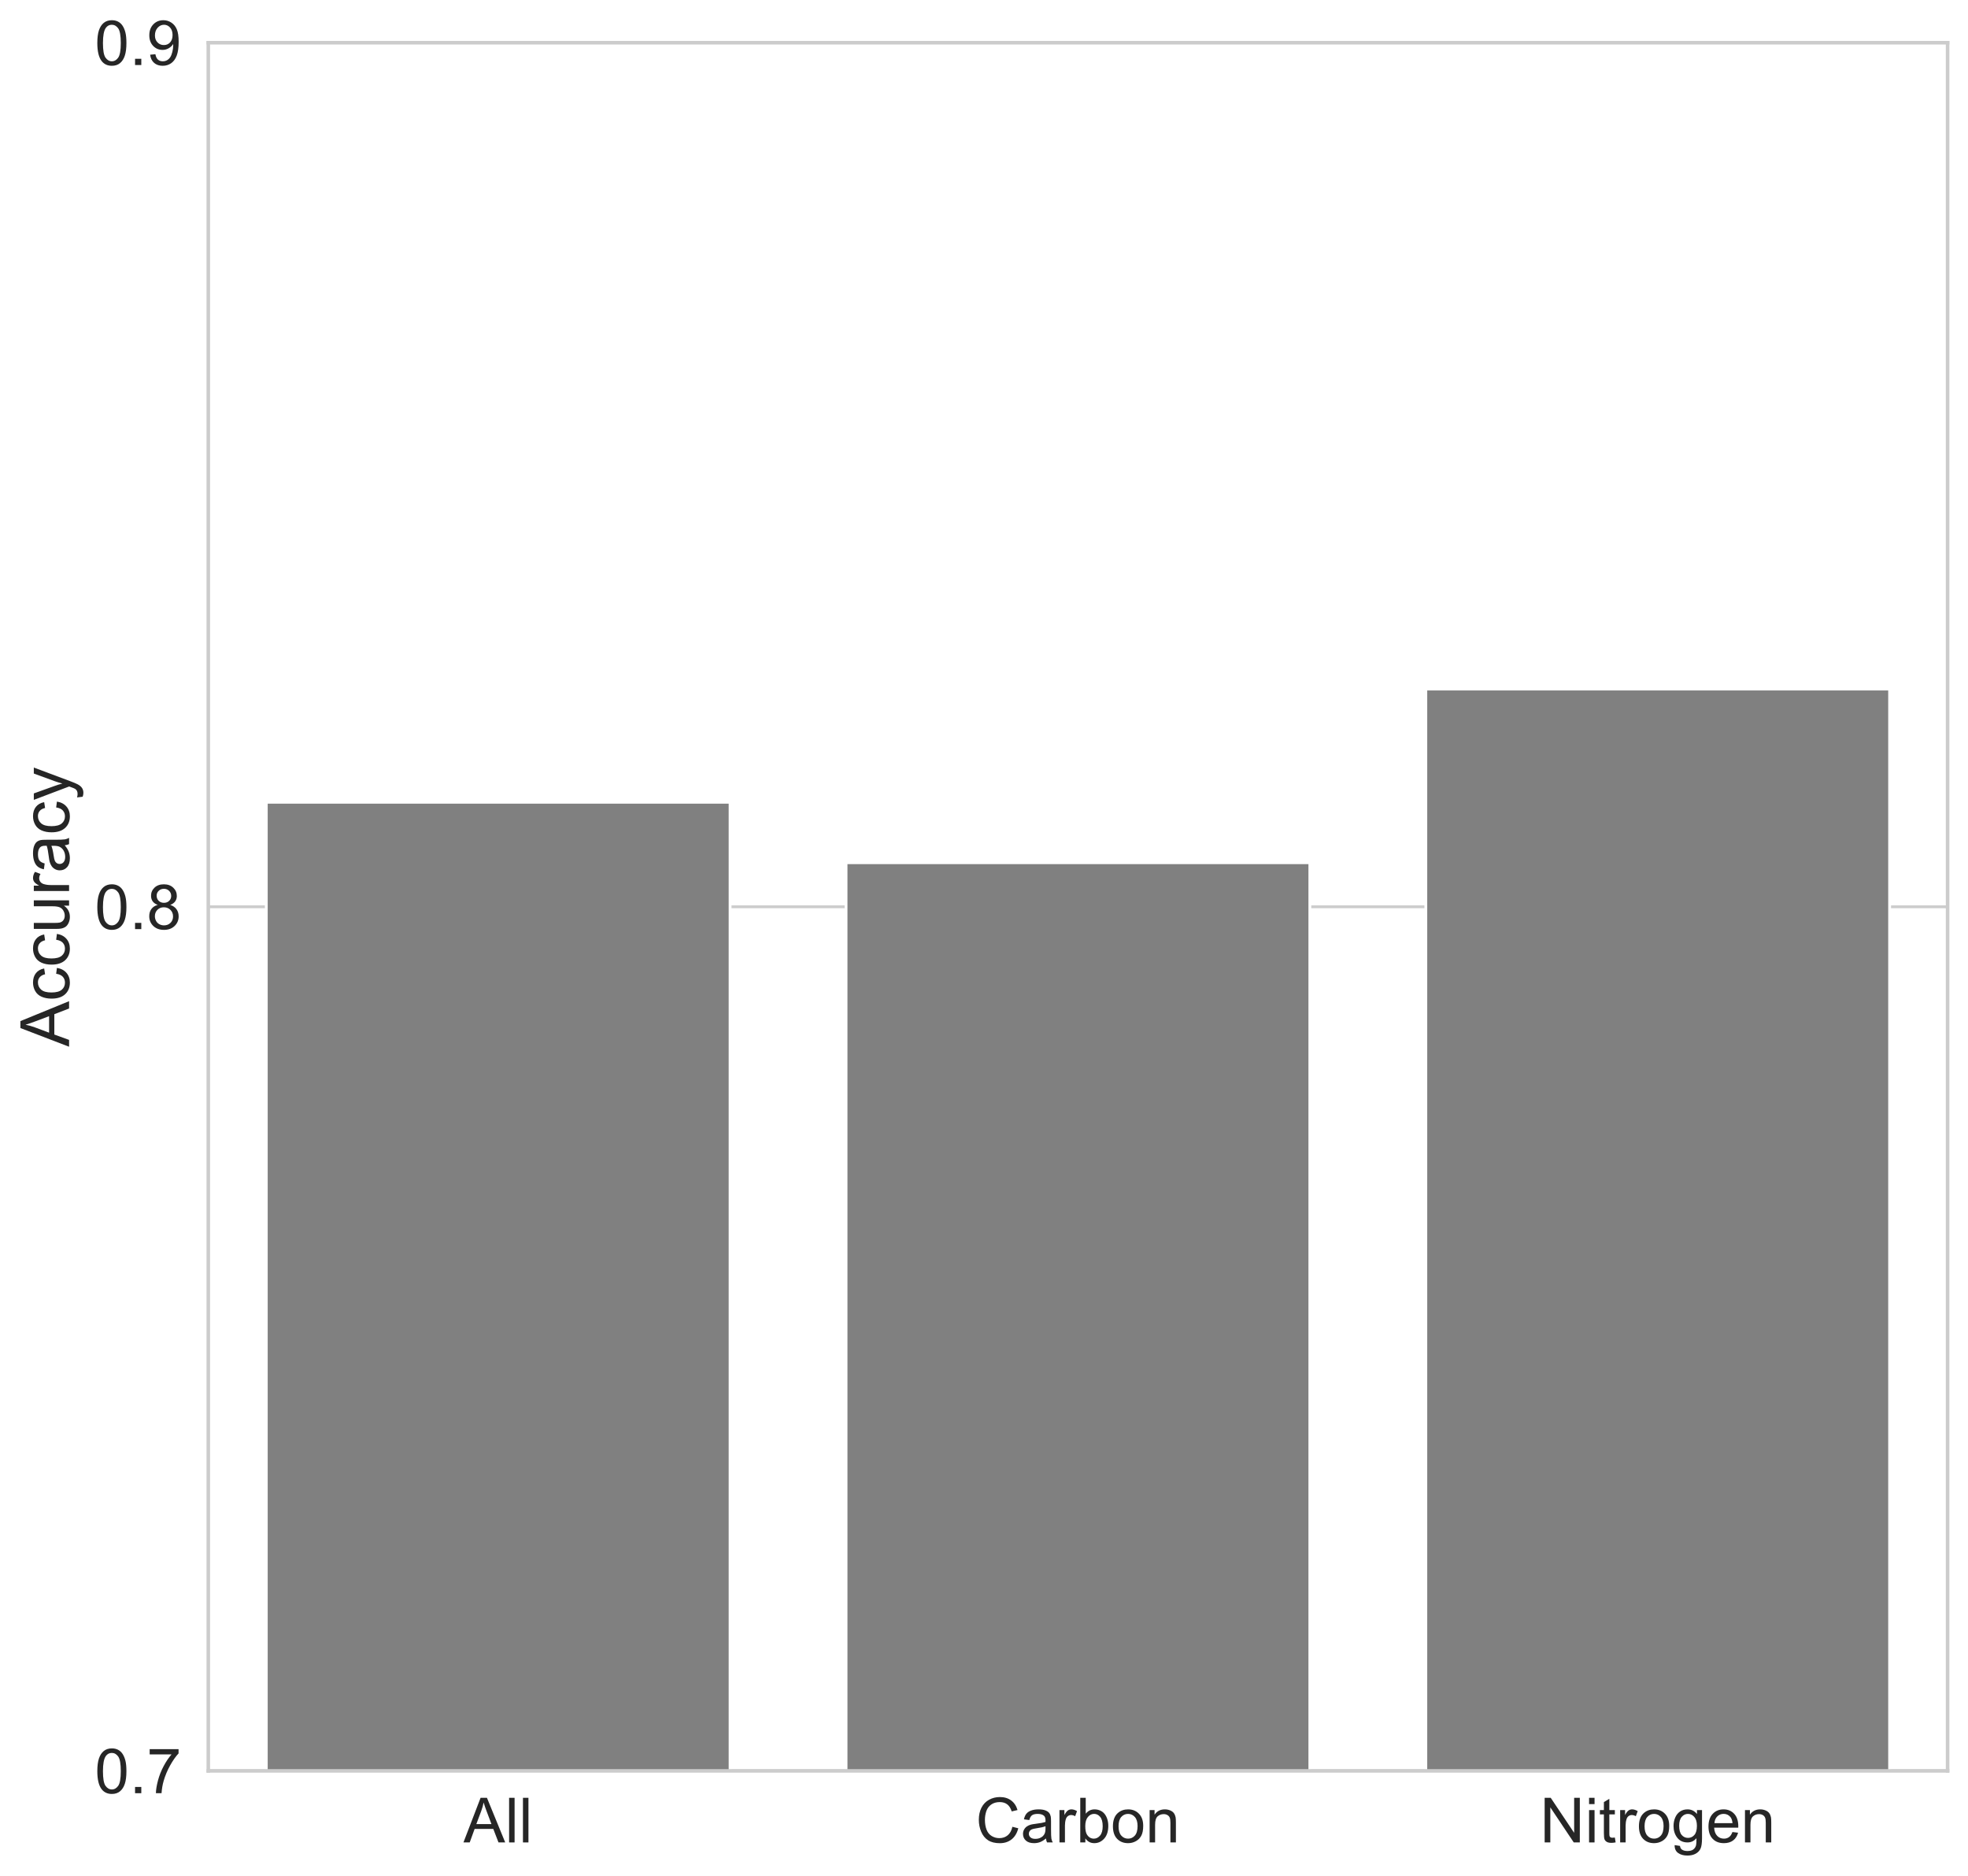
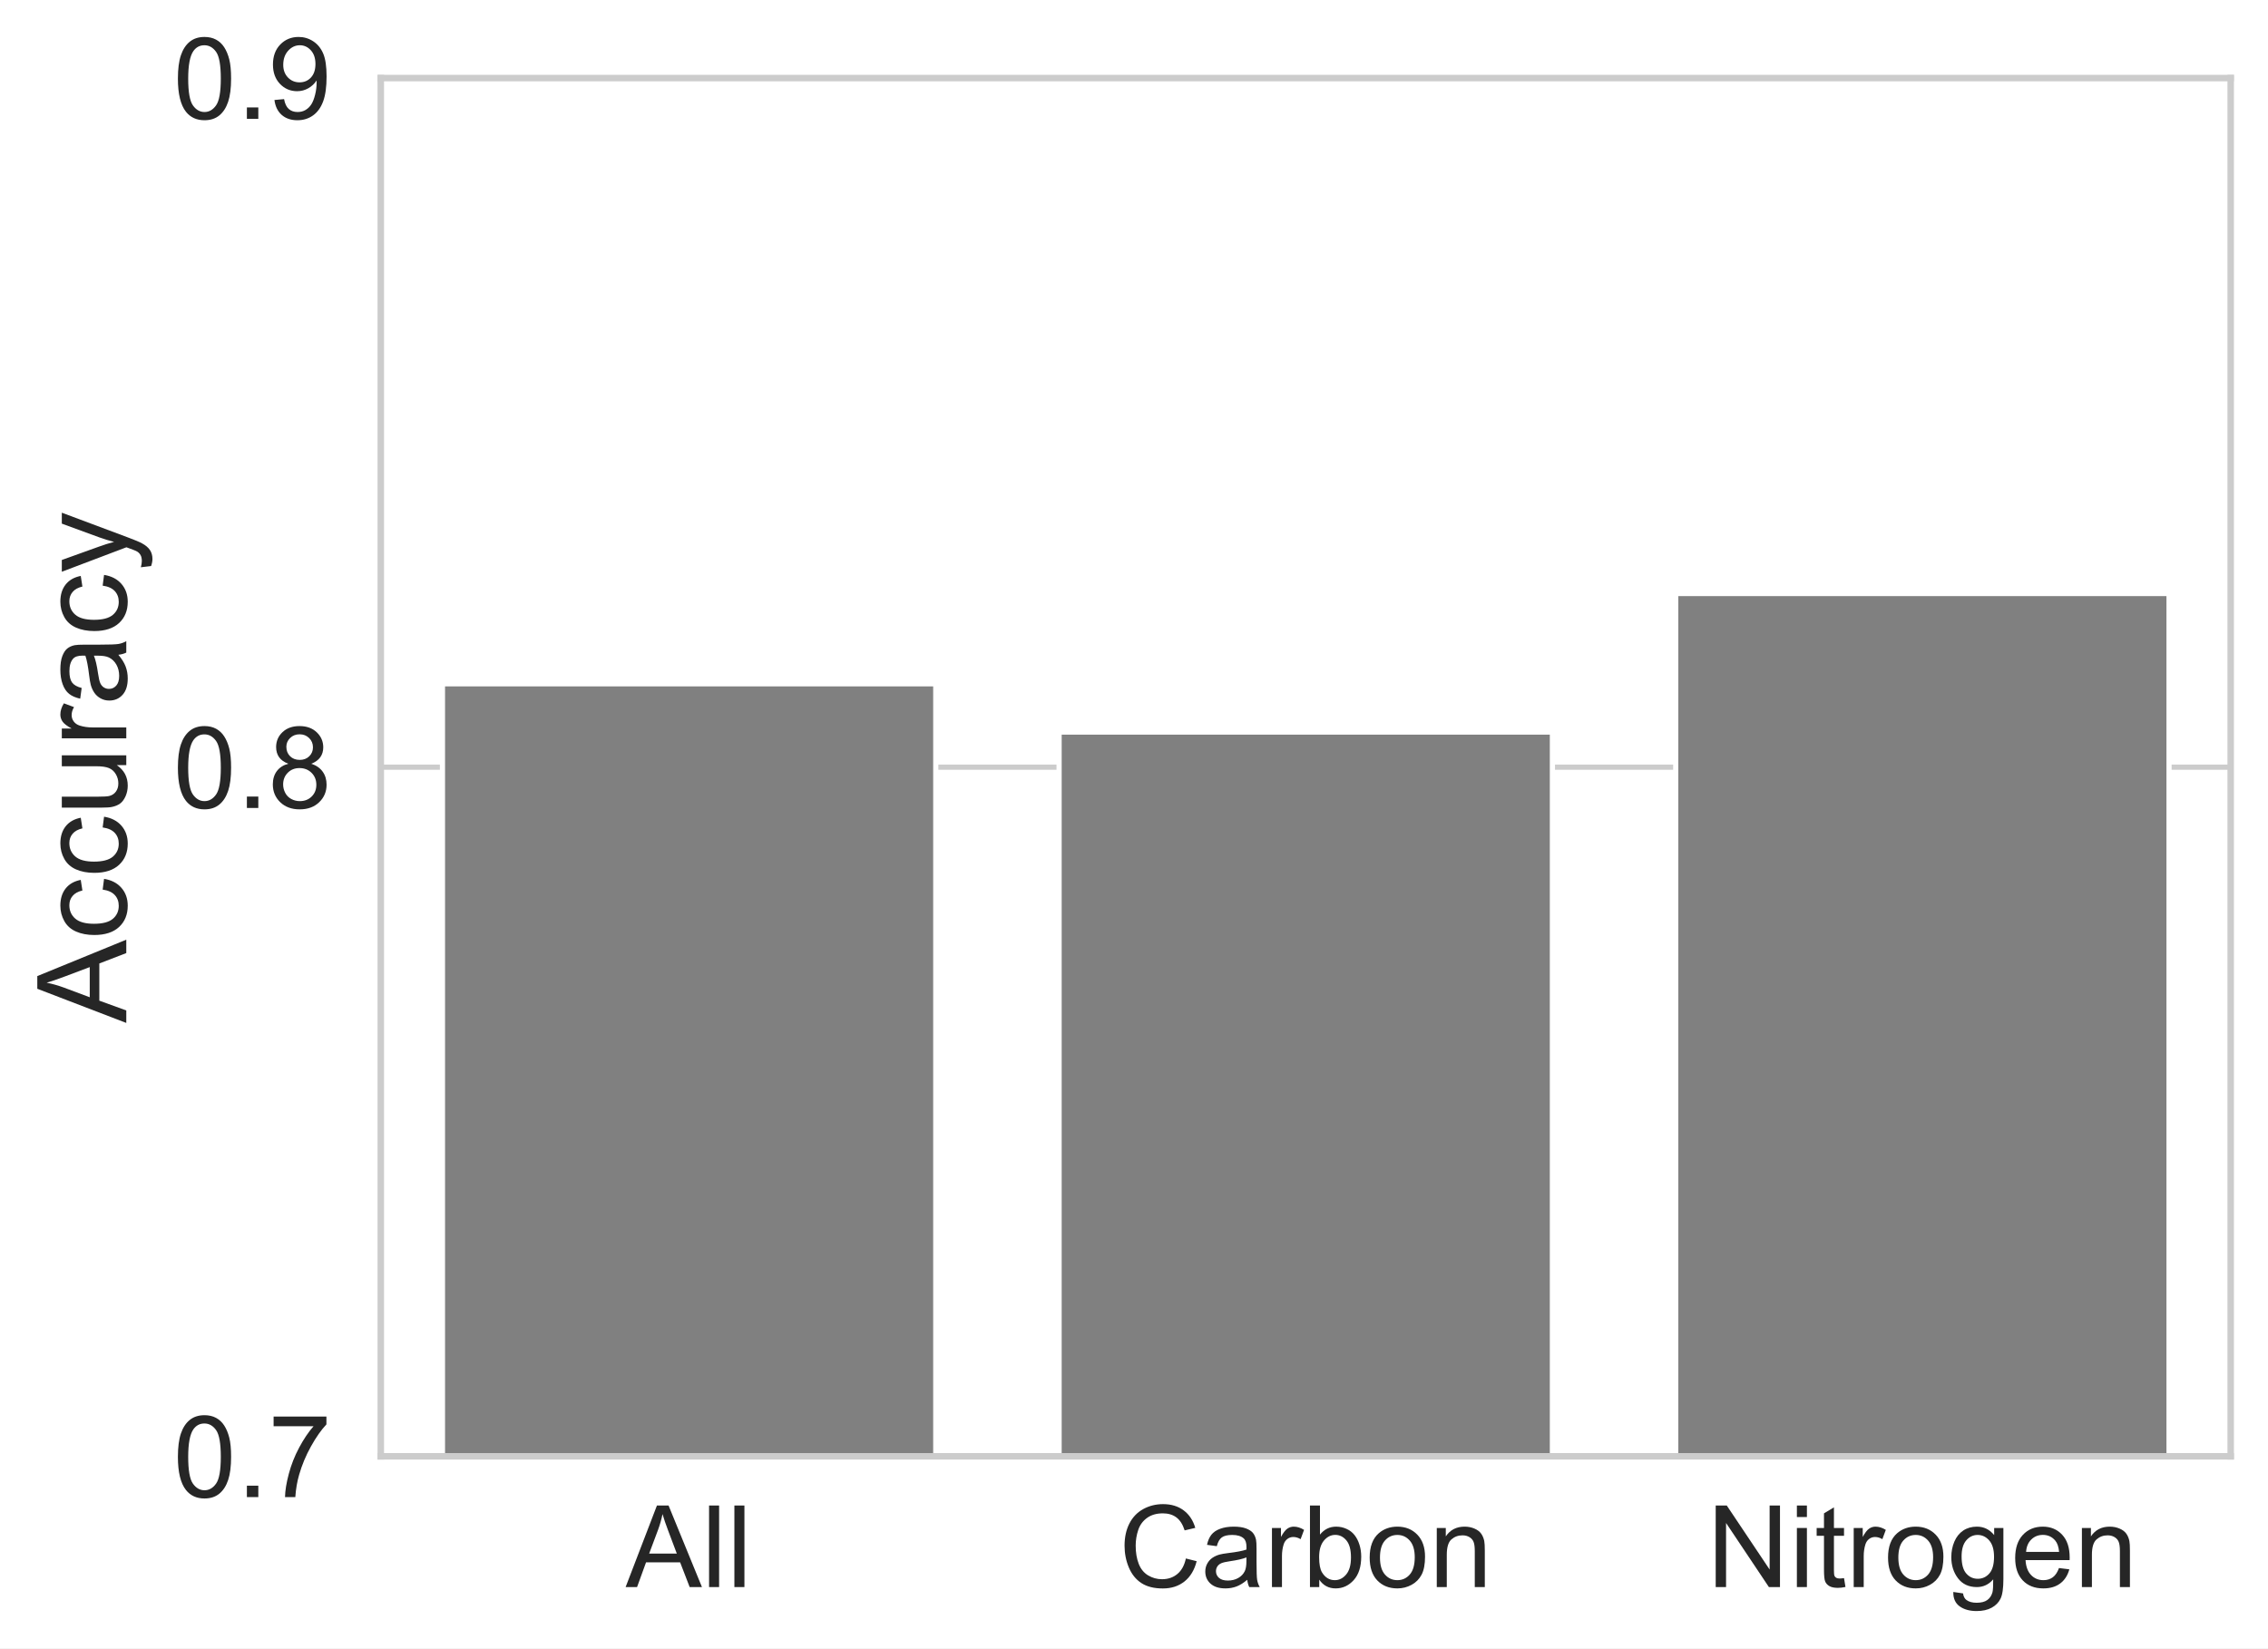
- <svg xmlns="http://www.w3.org/2000/svg" xmlns:xlink="http://www.w3.org/1999/xlink" height="661.991pt" version="1.1" viewBox="0 0 694.51 661.991" width="694.51pt">
+ <svg xmlns="http://www.w3.org/2000/svg" xmlns:xlink="http://www.w3.org/1999/xlink" width="437.83pt" height="318.263pt" viewBox="0 0 437.83 318.263" version="1.1">
  <defs>
-     <style type="text/css">*{stroke-linecap:butt;stroke-linejoin:round;}</style>
+     <style type="text/css">*{stroke-linejoin: round; stroke-linecap: butt}</style>
  </defs>
  <g id="figure_1">
    <g id="patch_1">
-       <path d="M 0 661.991  L 694.51 661.991  L 694.51 0  L 0 0  z " style="fill:#ffffff;" />
+       <path d="M 0 318.263  L 437.83 318.263  L 437.83 0  L 0 0  z " style="fill: #ffffff" />
    </g>
    <g id="axes_1">
      <g id="patch_2">
-         <path d="M 73.51 624.914  L 687.31 624.914  L 687.31 15.074  L 73.51 15.074  z " style="fill:#ffffff;" />
+         <path d="M 73.51 281.186  L 430.63 281.186  L 430.63 15.074  L 73.51 15.074  z " style="fill: #ffffff" />
      </g>
      <g id="matplotlib.axis_1">
        <g id="xtick_1">
          <g id="text_1">
-             <g style="fill:#262626;" transform="translate(163.5845 650.1608)scale(0.22 -0.22)">
+             <g style="fill: #262626" transform="translate(120.8045 306.4328)scale(0.22 -0.22)">
              <defs>
-                 <path d="M -9 0  L 1750 4581  L 2403 4581  L 4278 0  L 3588 0  L 3053 1388  L 1138 1388  L 634 0  L -9 0  z M 1313 1881  L 2866 1881  L 2388 3150  Q 2169 3728 2063 4100  Q 1975 3659 1816 3225  L 1313 1881  z " id="ArialMT-41" transform="scale(0.015625)" />
-                 <path d="M 409 0  L 409 4581  L 972 4581  L 972 0  L 409 0  z " id="ArialMT-6c" transform="scale(0.015625)" />
+                 <path id="ArialMT-41" d="M -9 0  L 1750 4581  L 2403 4581  L 4278 0  L 3588 0  L 3053 1388  L 1138 1388  L 634 0  L -9 0  z M 1313 1881  L 2866 1881  L 2388 3150  Q 2169 3728 2063 4100  Q 1975 3659 1816 3225  L 1313 1881  z " transform="scale(0.015625)" />
+                 <path id="ArialMT-6c" d="M 409 0  L 409 4581  L 972 4581  L 972 0  L 409 0  z " transform="scale(0.015625)" />
              </defs>
              <use xlink:href="#ArialMT-41" />
-               <use x="66.699" xlink:href="#ArialMT-6c" />
-               <use x="88.916" xlink:href="#ArialMT-6c" />
+               <use xlink:href="#ArialMT-6c" x="66.699" />
+               <use xlink:href="#ArialMT-6c" x="88.916" />
            </g>
          </g>
        </g>
        <g id="xtick_2">
          <g id="text_2">
-             <g style="fill:#262626;" transform="translate(344.3352 650.1608)scale(0.22 -0.22)">
+             <g style="fill: #262626" transform="translate(215.9952 306.4328)scale(0.22 -0.22)">
              <defs>
-                 <path d="M 3763 1606  L 4369 1453  Q 4178 706 3683 314  Q 3188 -78 2472 -78  Q 1731 -78 1267 223  Q 803 525 561 1097  Q 319 1669 319 2325  Q 319 3041 592 3573  Q 866 4106 1370 4382  Q 1875 4659 2481 4659  Q 3169 4659 3637 4309  Q 4106 3959 4291 3325  L 3694 3184  Q 3534 3684 3231 3912  Q 2928 4141 2469 4141  Q 1941 4141 1586 3887  Q 1231 3634 1087 3207  Q 944 2781 944 2328  Q 944 1744 1114 1308  Q 1284 872 1643 656  Q 2003 441 2422 441  Q 2931 441 3284 734  Q 3638 1028 3763 1606  z " id="ArialMT-43" transform="scale(0.015625)" />
-                 <path d="M 2588 409  Q 2275 144 1986 34  Q 1697 -75 1366 -75  Q 819 -75 525 192  Q 231 459 231 875  Q 231 1119 342 1320  Q 453 1522 633 1644  Q 813 1766 1038 1828  Q 1203 1872 1538 1913  Q 2219 1994 2541 2106  Q 2544 2222 2544 2253  Q 2544 2597 2384 2738  Q 2169 2928 1744 2928  Q 1347 2928 1158 2789  Q 969 2650 878 2297  L 328 2372  Q 403 2725 575 2942  Q 747 3159 1072 3276  Q 1397 3394 1825 3394  Q 2250 3394 2515 3294  Q 2781 3194 2906 3042  Q 3031 2891 3081 2659  Q 3109 2516 3109 2141  L 3109 1391  Q 3109 606 3145 398  Q 3181 191 3288 0  L 2700 0  Q 2613 175 2588 409  z M 2541 1666  Q 2234 1541 1622 1453  Q 1275 1403 1131 1340  Q 988 1278 909 1158  Q 831 1038 831 891  Q 831 666 1001 516  Q 1172 366 1500 366  Q 1825 366 2078 508  Q 2331 650 2450 897  Q 2541 1088 2541 1459  L 2541 1666  z " id="ArialMT-61" transform="scale(0.015625)" />
-                 <path d="M 416 0  L 416 3319  L 922 3319  L 922 2816  Q 1116 3169 1280 3281  Q 1444 3394 1641 3394  Q 1925 3394 2219 3213  L 2025 2691  Q 1819 2813 1613 2813  Q 1428 2813 1281 2702  Q 1134 2591 1072 2394  Q 978 2094 978 1738  L 978 0  L 416 0  z " id="ArialMT-72" transform="scale(0.015625)" />
-                 <path d="M 941 0  L 419 0  L 419 4581  L 981 4581  L 981 2947  Q 1338 3394 1891 3394  Q 2197 3394 2470 3270  Q 2744 3147 2920 2923  Q 3097 2700 3197 2384  Q 3297 2069 3297 1709  Q 3297 856 2875 390  Q 2453 -75 1863 -75  Q 1275 -75 941 416  L 941 0  z M 934 1684  Q 934 1088 1097 822  Q 1363 388 1816 388  Q 2184 388 2453 708  Q 2722 1028 2722 1663  Q 2722 2313 2464 2622  Q 2206 2931 1841 2931  Q 1472 2931 1203 2611  Q 934 2291 934 1684  z " id="ArialMT-62" transform="scale(0.015625)" />
-                 <path d="M 213 1659  Q 213 2581 725 3025  Q 1153 3394 1769 3394  Q 2453 3394 2887 2945  Q 3322 2497 3322 1706  Q 3322 1066 3130 698  Q 2938 331 2570 128  Q 2203 -75 1769 -75  Q 1072 -75 642 372  Q 213 819 213 1659  z M 791 1659  Q 791 1022 1069 705  Q 1347 388 1769 388  Q 2188 388 2466 706  Q 2744 1025 2744 1678  Q 2744 2294 2464 2611  Q 2184 2928 1769 2928  Q 1347 2928 1069 2612  Q 791 2297 791 1659  z " id="ArialMT-6f" transform="scale(0.015625)" />
-                 <path d="M 422 0  L 422 3319  L 928 3319  L 928 2847  Q 1294 3394 1984 3394  Q 2284 3394 2536 3286  Q 2788 3178 2913 3003  Q 3038 2828 3088 2588  Q 3119 2431 3119 2041  L 3119 0  L 2556 0  L 2556 2019  Q 2556 2363 2490 2533  Q 2425 2703 2258 2804  Q 2091 2906 1866 2906  Q 1506 2906 1245 2678  Q 984 2450 984 1813  L 984 0  L 422 0  z " id="ArialMT-6e" transform="scale(0.015625)" />
+                 <path id="ArialMT-43" d="M 3763 1606  L 4369 1453  Q 4178 706 3683 314  Q 3188 -78 2472 -78  Q 1731 -78 1267 223  Q 803 525 561 1097  Q 319 1669 319 2325  Q 319 3041 592 3573  Q 866 4106 1370 4382  Q 1875 4659 2481 4659  Q 3169 4659 3637 4309  Q 4106 3959 4291 3325  L 3694 3184  Q 3534 3684 3231 3912  Q 2928 4141 2469 4141  Q 1941 4141 1586 3887  Q 1231 3634 1087 3207  Q 944 2781 944 2328  Q 944 1744 1114 1308  Q 1284 872 1643 656  Q 2003 441 2422 441  Q 2931 441 3284 734  Q 3638 1028 3763 1606  z " transform="scale(0.015625)" />
+                 <path id="ArialMT-61" d="M 2588 409  Q 2275 144 1986 34  Q 1697 -75 1366 -75  Q 819 -75 525 192  Q 231 459 231 875  Q 231 1119 342 1320  Q 453 1522 633 1644  Q 813 1766 1038 1828  Q 1203 1872 1538 1913  Q 2219 1994 2541 2106  Q 2544 2222 2544 2253  Q 2544 2597 2384 2738  Q 2169 2928 1744 2928  Q 1347 2928 1158 2789  Q 969 2650 878 2297  L 328 2372  Q 403 2725 575 2942  Q 747 3159 1072 3276  Q 1397 3394 1825 3394  Q 2250 3394 2515 3294  Q 2781 3194 2906 3042  Q 3031 2891 3081 2659  Q 3109 2516 3109 2141  L 3109 1391  Q 3109 606 3145 398  Q 3181 191 3288 0  L 2700 0  Q 2613 175 2588 409  z M 2541 1666  Q 2234 1541 1622 1453  Q 1275 1403 1131 1340  Q 988 1278 909 1158  Q 831 1038 831 891  Q 831 666 1001 516  Q 1172 366 1500 366  Q 1825 366 2078 508  Q 2331 650 2450 897  Q 2541 1088 2541 1459  L 2541 1666  z " transform="scale(0.015625)" />
+                 <path id="ArialMT-72" d="M 416 0  L 416 3319  L 922 3319  L 922 2816  Q 1116 3169 1280 3281  Q 1444 3394 1641 3394  Q 1925 3394 2219 3213  L 2025 2691  Q 1819 2813 1613 2813  Q 1428 2813 1281 2702  Q 1134 2591 1072 2394  Q 978 2094 978 1738  L 978 0  L 416 0  z " transform="scale(0.015625)" />
+                 <path id="ArialMT-62" d="M 941 0  L 419 0  L 419 4581  L 981 4581  L 981 2947  Q 1338 3394 1891 3394  Q 2197 3394 2470 3270  Q 2744 3147 2920 2923  Q 3097 2700 3197 2384  Q 3297 2069 3297 1709  Q 3297 856 2875 390  Q 2453 -75 1863 -75  Q 1275 -75 941 416  L 941 0  z M 934 1684  Q 934 1088 1097 822  Q 1363 388 1816 388  Q 2184 388 2453 708  Q 2722 1028 2722 1663  Q 2722 2313 2464 2622  Q 2206 2931 1841 2931  Q 1472 2931 1203 2611  Q 934 2291 934 1684  z " transform="scale(0.015625)" />
+                 <path id="ArialMT-6f" d="M 213 1659  Q 213 2581 725 3025  Q 1153 3394 1769 3394  Q 2453 3394 2887 2945  Q 3322 2497 3322 1706  Q 3322 1066 3130 698  Q 2938 331 2570 128  Q 2203 -75 1769 -75  Q 1072 -75 642 372  Q 213 819 213 1659  z M 791 1659  Q 791 1022 1069 705  Q 1347 388 1769 388  Q 2188 388 2466 706  Q 2744 1025 2744 1678  Q 2744 2294 2464 2611  Q 2184 2928 1769 2928  Q 1347 2928 1069 2612  Q 791 2297 791 1659  z " transform="scale(0.015625)" />
+                 <path id="ArialMT-6e" d="M 422 0  L 422 3319  L 928 3319  L 928 2847  Q 1294 3394 1984 3394  Q 2284 3394 2536 3286  Q 2788 3178 2913 3003  Q 3038 2828 3088 2588  Q 3119 2431 3119 2041  L 3119 0  L 2556 0  L 2556 2019  Q 2556 2363 2490 2533  Q 2425 2703 2258 2804  Q 2091 2906 1866 2906  Q 1506 2906 1245 2678  Q 984 2450 984 1813  L 984 0  L 422 0  z " transform="scale(0.015625)" />
              </defs>
              <use xlink:href="#ArialMT-43" />
-               <use x="72.217" xlink:href="#ArialMT-61" />
-               <use x="127.832" xlink:href="#ArialMT-72" />
-               <use x="161.133" xlink:href="#ArialMT-62" />
-               <use x="216.748" xlink:href="#ArialMT-6f" />
-               <use x="272.363" xlink:href="#ArialMT-6e" />
+               <use xlink:href="#ArialMT-61" x="72.217" />
+               <use xlink:href="#ArialMT-72" x="127.832" />
+               <use xlink:href="#ArialMT-62" x="161.133" />
+               <use xlink:href="#ArialMT-6f" x="216.748" />
+               <use xlink:href="#ArialMT-6e" x="272.363" />
            </g>
          </g>
        </g>
        <g id="xtick_3">
          <g id="text_3">
-             <g style="fill:#262626;" transform="translate(543.4352 650.1608)scale(0.22 -0.22)">
+             <g style="fill: #262626" transform="translate(329.5352 306.4328)scale(0.22 -0.22)">
              <defs>
-                 <path d="M 488 0  L 488 4581  L 1109 4581  L 3516 984  L 3516 4581  L 4097 4581  L 4097 0  L 3475 0  L 1069 3600  L 1069 0  L 488 0  z " id="ArialMT-4e" transform="scale(0.015625)" />
-                 <path d="M 425 3934  L 425 4581  L 988 4581  L 988 3934  L 425 3934  z M 425 0  L 425 3319  L 988 3319  L 988 0  L 425 0  z " id="ArialMT-69" transform="scale(0.015625)" />
-                 <path d="M 1650 503  L 1731 6  Q 1494 -44 1306 -44  Q 1000 -44 831 53  Q 663 150 594 308  Q 525 466 525 972  L 525 2881  L 113 2881  L 113 3319  L 525 3319  L 525 4141  L 1084 4478  L 1084 3319  L 1650 3319  L 1650 2881  L 1084 2881  L 1084 941  Q 1084 700 1114 631  Q 1144 563 1211 522  Q 1278 481 1403 481  Q 1497 481 1650 503  z " id="ArialMT-74" transform="scale(0.015625)" />
-                 <path d="M 319 -275  L 866 -356  Q 900 -609 1056 -725  Q 1266 -881 1628 -881  Q 2019 -881 2231 -725  Q 2444 -569 2519 -288  Q 2563 -116 2559 434  Q 2191 0 1641 0  Q 956 0 581 494  Q 206 988 206 1678  Q 206 2153 378 2554  Q 550 2956 876 3175  Q 1203 3394 1644 3394  Q 2231 3394 2613 2919  L 2613 3319  L 3131 3319  L 3131 450  Q 3131 -325 2973 -648  Q 2816 -972 2473 -1159  Q 2131 -1347 1631 -1347  Q 1038 -1347 672 -1080  Q 306 -813 319 -275  z M 784 1719  Q 784 1066 1043 766  Q 1303 466 1694 466  Q 2081 466 2343 764  Q 2606 1063 2606 1700  Q 2606 2309 2336 2618  Q 2066 2928 1684 2928  Q 1309 2928 1046 2623  Q 784 2319 784 1719  z " id="ArialMT-67" transform="scale(0.015625)" />
-                 <path d="M 2694 1069  L 3275 997  Q 3138 488 2766 206  Q 2394 -75 1816 -75  Q 1088 -75 661 373  Q 234 822 234 1631  Q 234 2469 665 2931  Q 1097 3394 1784 3394  Q 2450 3394 2872 2941  Q 3294 2488 3294 1666  Q 3294 1616 3291 1516  L 816 1516  Q 847 969 1125 678  Q 1403 388 1819 388  Q 2128 388 2347 550  Q 2566 713 2694 1069  z M 847 1978  L 2700 1978  Q 2663 2397 2488 2606  Q 2219 2931 1791 2931  Q 1403 2931 1139 2672  Q 875 2413 847 1978  z " id="ArialMT-65" transform="scale(0.015625)" />
+                 <path id="ArialMT-4e" d="M 488 0  L 488 4581  L 1109 4581  L 3516 984  L 3516 4581  L 4097 4581  L 4097 0  L 3475 0  L 1069 3600  L 1069 0  L 488 0  z " transform="scale(0.015625)" />
+                 <path id="ArialMT-69" d="M 425 3934  L 425 4581  L 988 4581  L 988 3934  L 425 3934  z M 425 0  L 425 3319  L 988 3319  L 988 0  L 425 0  z " transform="scale(0.015625)" />
+                 <path id="ArialMT-74" d="M 1650 503  L 1731 6  Q 1494 -44 1306 -44  Q 1000 -44 831 53  Q 663 150 594 308  Q 525 466 525 972  L 525 2881  L 113 2881  L 113 3319  L 525 3319  L 525 4141  L 1084 4478  L 1084 3319  L 1650 3319  L 1650 2881  L 1084 2881  L 1084 941  Q 1084 700 1114 631  Q 1144 563 1211 522  Q 1278 481 1403 481  Q 1497 481 1650 503  z " transform="scale(0.015625)" />
+                 <path id="ArialMT-67" d="M 319 -275  L 866 -356  Q 900 -609 1056 -725  Q 1266 -881 1628 -881  Q 2019 -881 2231 -725  Q 2444 -569 2519 -288  Q 2563 -116 2559 434  Q 2191 0 1641 0  Q 956 0 581 494  Q 206 988 206 1678  Q 206 2153 378 2554  Q 550 2956 876 3175  Q 1203 3394 1644 3394  Q 2231 3394 2613 2919  L 2613 3319  L 3131 3319  L 3131 450  Q 3131 -325 2973 -648  Q 2816 -972 2473 -1159  Q 2131 -1347 1631 -1347  Q 1038 -1347 672 -1080  Q 306 -813 319 -275  z M 784 1719  Q 784 1066 1043 766  Q 1303 466 1694 466  Q 2081 466 2343 764  Q 2606 1063 2606 1700  Q 2606 2309 2336 2618  Q 2066 2928 1684 2928  Q 1309 2928 1046 2623  Q 784 2319 784 1719  z " transform="scale(0.015625)" />
+                 <path id="ArialMT-65" d="M 2694 1069  L 3275 997  Q 3138 488 2766 206  Q 2394 -75 1816 -75  Q 1088 -75 661 373  Q 234 822 234 1631  Q 234 2469 665 2931  Q 1097 3394 1784 3394  Q 2450 3394 2872 2941  Q 3294 2488 3294 1666  Q 3294 1616 3291 1516  L 816 1516  Q 847 969 1125 678  Q 1403 388 1819 388  Q 2128 388 2347 550  Q 2566 713 2694 1069  z M 847 1978  L 2700 1978  Q 2663 2397 2488 2606  Q 2219 2931 1791 2931  Q 1403 2931 1139 2672  Q 875 2413 847 1978  z " transform="scale(0.015625)" />
              </defs>
              <use xlink:href="#ArialMT-4e" />
-               <use x="72.217" xlink:href="#ArialMT-69" />
-               <use x="94.434" xlink:href="#ArialMT-74" />
-               <use x="122.217" xlink:href="#ArialMT-72" />
-               <use x="155.518" xlink:href="#ArialMT-6f" />
-               <use x="211.133" xlink:href="#ArialMT-67" />
-               <use x="266.748" xlink:href="#ArialMT-65" />
-               <use x="322.363" xlink:href="#ArialMT-6e" />
+               <use xlink:href="#ArialMT-69" x="72.217" />
+               <use xlink:href="#ArialMT-74" x="94.434" />
+               <use xlink:href="#ArialMT-72" x="122.217" />
+               <use xlink:href="#ArialMT-6f" x="155.518" />
+               <use xlink:href="#ArialMT-67" x="211.133" />
+               <use xlink:href="#ArialMT-65" x="266.748" />
+               <use xlink:href="#ArialMT-6e" x="322.363" />
            </g>
          </g>
        </g>
      </g>
      <g id="matplotlib.axis_2">
        <g id="ytick_1">
          <g id="line2d_1">
-             <path clip-path="url(#p411f295356)" d="M 73.51 624.914  L 687.31 624.914  " style="fill:none;stroke:#cccccc;stroke-linecap:round;" />
+             <path d="M 73.51 281.186  L 430.63 281.186  " clip-path="url(#p3490fb810e)" style="fill: none; stroke: #cccccc; stroke-linecap: round" />
          </g>
          <g id="text_4">
-             <g style="fill:#262626;" transform="translate(33.43 632.7872)scale(0.22 -0.22)">
+             <g style="fill: #262626" transform="translate(33.43 289.0592)scale(0.22 -0.22)">
              <defs>
-                 <path d="M 266 2259  Q 266 3072 433 3567  Q 600 4063 929 4331  Q 1259 4600 1759 4600  Q 2128 4600 2406 4451  Q 2684 4303 2865 4023  Q 3047 3744 3150 3342  Q 3253 2941 3253 2259  Q 3253 1453 3087 958  Q 2922 463 2592 192  Q 2263 -78 1759 -78  Q 1097 -78 719 397  Q 266 969 266 2259  z M 844 2259  Q 844 1131 1108 757  Q 1372 384 1759 384  Q 2147 384 2411 759  Q 2675 1134 2675 2259  Q 2675 3391 2411 3762  Q 2147 4134 1753 4134  Q 1366 4134 1134 3806  Q 844 3388 844 2259  z " id="ArialMT-30" transform="scale(0.015625)" />
-                 <path d="M 581 0  L 581 641  L 1222 641  L 1222 0  L 581 0  z " id="ArialMT-2e" transform="scale(0.015625)" />
-                 <path d="M 303 3981  L 303 4522  L 3269 4522  L 3269 4084  Q 2831 3619 2401 2847  Q 1972 2075 1738 1259  Q 1569 684 1522 0  L 944 0  Q 953 541 1156 1306  Q 1359 2072 1739 2783  Q 2119 3494 2547 3981  L 303 3981  z " id="ArialMT-37" transform="scale(0.015625)" />
+                 <path id="ArialMT-30" d="M 266 2259  Q 266 3072 433 3567  Q 600 4063 929 4331  Q 1259 4600 1759 4600  Q 2128 4600 2406 4451  Q 2684 4303 2865 4023  Q 3047 3744 3150 3342  Q 3253 2941 3253 2259  Q 3253 1453 3087 958  Q 2922 463 2592 192  Q 2263 -78 1759 -78  Q 1097 -78 719 397  Q 266 969 266 2259  z M 844 2259  Q 844 1131 1108 757  Q 1372 384 1759 384  Q 2147 384 2411 759  Q 2675 1134 2675 2259  Q 2675 3391 2411 3762  Q 2147 4134 1753 4134  Q 1366 4134 1134 3806  Q 844 3388 844 2259  z " transform="scale(0.015625)" />
+                 <path id="ArialMT-2e" d="M 581 0  L 581 641  L 1222 641  L 1222 0  L 581 0  z " transform="scale(0.015625)" />
+                 <path id="ArialMT-37" d="M 303 3981  L 303 4522  L 3269 4522  L 3269 4084  Q 2831 3619 2401 2847  Q 1972 2075 1738 1259  Q 1569 684 1522 0  L 944 0  Q 953 541 1156 1306  Q 1359 2072 1739 2783  Q 2119 3494 2547 3981  L 303 3981  z " transform="scale(0.015625)" />
              </defs>
              <use xlink:href="#ArialMT-30" />
-               <use x="55.615" xlink:href="#ArialMT-2e" />
-               <use x="83.398" xlink:href="#ArialMT-37" />
+               <use xlink:href="#ArialMT-2e" x="55.615" />
+               <use xlink:href="#ArialMT-37" x="83.398" />
            </g>
          </g>
        </g>
        <g id="ytick_2">
          <g id="line2d_2">
-             <path clip-path="url(#p411f295356)" d="M 73.51 319.994  L 687.31 319.994  " style="fill:none;stroke:#cccccc;stroke-linecap:round;" />
+             <path d="M 73.51 148.13  L 430.63 148.13  " clip-path="url(#p3490fb810e)" style="fill: none; stroke: #cccccc; stroke-linecap: round" />
          </g>
          <g id="text_5">
-             <g style="fill:#262626;" transform="translate(33.43 327.8672)scale(0.22 -0.22)">
+             <g style="fill: #262626" transform="translate(33.43 156.0032)scale(0.22 -0.22)">
              <defs>
-                 <path d="M 1131 2484  Q 781 2613 612 2850  Q 444 3088 444 3419  Q 444 3919 803 4259  Q 1163 4600 1759 4600  Q 2359 4600 2725 4251  Q 3091 3903 3091 3403  Q 3091 3084 2923 2848  Q 2756 2613 2416 2484  Q 2838 2347 3058 2040  Q 3278 1734 3278 1309  Q 3278 722 2862 322  Q 2447 -78 1769 -78  Q 1091 -78 675 323  Q 259 725 259 1325  Q 259 1772 486 2073  Q 713 2375 1131 2484  z M 1019 3438  Q 1019 3113 1228 2906  Q 1438 2700 1772 2700  Q 2097 2700 2305 2904  Q 2513 3109 2513 3406  Q 2513 3716 2298 3927  Q 2084 4138 1766 4138  Q 1444 4138 1231 3931  Q 1019 3725 1019 3438  z M 838 1322  Q 838 1081 952 856  Q 1066 631 1291 507  Q 1516 384 1775 384  Q 2178 384 2440 643  Q 2703 903 2703 1303  Q 2703 1709 2433 1975  Q 2163 2241 1756 2241  Q 1359 2241 1098 1978  Q 838 1716 838 1322  z " id="ArialMT-38" transform="scale(0.015625)" />
+                 <path id="ArialMT-38" d="M 1131 2484  Q 781 2613 612 2850  Q 444 3088 444 3419  Q 444 3919 803 4259  Q 1163 4600 1759 4600  Q 2359 4600 2725 4251  Q 3091 3903 3091 3403  Q 3091 3084 2923 2848  Q 2756 2613 2416 2484  Q 2838 2347 3058 2040  Q 3278 1734 3278 1309  Q 3278 722 2862 322  Q 2447 -78 1769 -78  Q 1091 -78 675 323  Q 259 725 259 1325  Q 259 1772 486 2073  Q 713 2375 1131 2484  z M 1019 3438  Q 1019 3113 1228 2906  Q 1438 2700 1772 2700  Q 2097 2700 2305 2904  Q 2513 3109 2513 3406  Q 2513 3716 2298 3927  Q 2084 4138 1766 4138  Q 1444 4138 1231 3931  Q 1019 3725 1019 3438  z M 838 1322  Q 838 1081 952 856  Q 1066 631 1291 507  Q 1516 384 1775 384  Q 2178 384 2440 643  Q 2703 903 2703 1303  Q 2703 1709 2433 1975  Q 2163 2241 1756 2241  Q 1359 2241 1098 1978  Q 838 1716 838 1322  z " transform="scale(0.015625)" />
              </defs>
              <use xlink:href="#ArialMT-30" />
-               <use x="55.615" xlink:href="#ArialMT-2e" />
-               <use x="83.398" xlink:href="#ArialMT-38" />
+               <use xlink:href="#ArialMT-2e" x="55.615" />
+               <use xlink:href="#ArialMT-38" x="83.398" />
            </g>
          </g>
        </g>
        <g id="ytick_3">
          <g id="line2d_3">
-             <path clip-path="url(#p411f295356)" d="M 73.51 15.074  L 687.31 15.074  " style="fill:none;stroke:#cccccc;stroke-linecap:round;" />
+             <path d="M 73.51 15.074  L 430.63 15.074  " clip-path="url(#p3490fb810e)" style="fill: none; stroke: #cccccc; stroke-linecap: round" />
          </g>
          <g id="text_6">
-             <g style="fill:#262626;" transform="translate(33.43 22.94719)scale(0.22 -0.22)">
+             <g style="fill: #262626" transform="translate(33.43 22.94719)scale(0.22 -0.22)">
              <defs>
-                 <path d="M 350 1059  L 891 1109  Q 959 728 1153 556  Q 1347 384 1650 384  Q 1909 384 2104 503  Q 2300 622 2425 820  Q 2550 1019 2634 1356  Q 2719 1694 2719 2044  Q 2719 2081 2716 2156  Q 2547 1888 2255 1720  Q 1963 1553 1622 1553  Q 1053 1553 659 1965  Q 266 2378 266 3053  Q 266 3750 677 4175  Q 1088 4600 1706 4600  Q 2153 4600 2523 4359  Q 2894 4119 3086 3673  Q 3278 3228 3278 2384  Q 3278 1506 3087 986  Q 2897 466 2520 194  Q 2144 -78 1638 -78  Q 1100 -78 759 220  Q 419 519 350 1059  z M 2653 3081  Q 2653 3566 2395 3850  Q 2138 4134 1775 4134  Q 1400 4134 1122 3828  Q 844 3522 844 3034  Q 844 2597 1108 2323  Q 1372 2050 1759 2050  Q 2150 2050 2401 2323  Q 2653 2597 2653 3081  z " id="ArialMT-39" transform="scale(0.015625)" />
+                 <path id="ArialMT-39" d="M 350 1059  L 891 1109  Q 959 728 1153 556  Q 1347 384 1650 384  Q 1909 384 2104 503  Q 2300 622 2425 820  Q 2550 1019 2634 1356  Q 2719 1694 2719 2044  Q 2719 2081 2716 2156  Q 2547 1888 2255 1720  Q 1963 1553 1622 1553  Q 1053 1553 659 1965  Q 266 2378 266 3053  Q 266 3750 677 4175  Q 1088 4600 1706 4600  Q 2153 4600 2523 4359  Q 2894 4119 3086 3673  Q 3278 3228 3278 2384  Q 3278 1506 3087 986  Q 2897 466 2520 194  Q 2144 -78 1638 -78  Q 1100 -78 759 220  Q 419 519 350 1059  z M 2653 3081  Q 2653 3566 2395 3850  Q 2138 4134 1775 4134  Q 1400 4134 1122 3828  Q 844 3522 844 3034  Q 844 2597 1108 2323  Q 1372 2050 1759 2050  Q 2150 2050 2401 2323  Q 2653 2597 2653 3081  z " transform="scale(0.015625)" />
              </defs>
              <use xlink:href="#ArialMT-30" />
-               <use x="55.615" xlink:href="#ArialMT-2e" />
-               <use x="83.398" xlink:href="#ArialMT-39" />
+               <use xlink:href="#ArialMT-2e" x="55.615" />
+               <use xlink:href="#ArialMT-39" x="83.398" />
            </g>
          </g>
        </g>
        <g id="text_7">
-           <g style="fill:#262626;" transform="translate(24.37875 369.3398)rotate(-90)scale(0.24 -0.24)">
+           <g style="fill: #262626" transform="translate(24.37875 197.4758)rotate(-90)scale(0.24 -0.24)">
            <defs>
-               <path d="M 2588 1216  L 3141 1144  Q 3050 572 2676 248  Q 2303 -75 1759 -75  Q 1078 -75 664 370  Q 250 816 250 1647  Q 250 2184 428 2587  Q 606 2991 970 3192  Q 1334 3394 1763 3394  Q 2303 3394 2647 3120  Q 2991 2847 3088 2344  L 2541 2259  Q 2463 2594 2264 2762  Q 2066 2931 1784 2931  Q 1359 2931 1093 2626  Q 828 2322 828 1663  Q 828 994 1084 691  Q 1341 388 1753 388  Q 2084 388 2306 591  Q 2528 794 2588 1216  z " id="ArialMT-63" transform="scale(0.015625)" />
-               <path d="M 2597 0  L 2597 488  Q 2209 -75 1544 -75  Q 1250 -75 995 37  Q 741 150 617 320  Q 494 491 444 738  Q 409 903 409 1263  L 409 3319  L 972 3319  L 972 1478  Q 972 1038 1006 884  Q 1059 663 1231 536  Q 1403 409 1656 409  Q 1909 409 2131 539  Q 2353 669 2445 892  Q 2538 1116 2538 1541  L 2538 3319  L 3100 3319  L 3100 0  L 2597 0  z " id="ArialMT-75" transform="scale(0.015625)" />
-               <path d="M 397 -1278  L 334 -750  Q 519 -800 656 -800  Q 844 -800 956 -737  Q 1069 -675 1141 -563  Q 1194 -478 1313 -144  Q 1328 -97 1363 -6  L 103 3319  L 709 3319  L 1400 1397  Q 1534 1031 1641 628  Q 1738 1016 1872 1384  L 2581 3319  L 3144 3319  L 1881 -56  Q 1678 -603 1566 -809  Q 1416 -1088 1222 -1217  Q 1028 -1347 759 -1347  Q 597 -1347 397 -1278  z " id="ArialMT-79" transform="scale(0.015625)" />
+               <path id="ArialMT-63" d="M 2588 1216  L 3141 1144  Q 3050 572 2676 248  Q 2303 -75 1759 -75  Q 1078 -75 664 370  Q 250 816 250 1647  Q 250 2184 428 2587  Q 606 2991 970 3192  Q 1334 3394 1763 3394  Q 2303 3394 2647 3120  Q 2991 2847 3088 2344  L 2541 2259  Q 2463 2594 2264 2762  Q 2066 2931 1784 2931  Q 1359 2931 1093 2626  Q 828 2322 828 1663  Q 828 994 1084 691  Q 1341 388 1753 388  Q 2084 388 2306 591  Q 2528 794 2588 1216  z " transform="scale(0.015625)" />
+               <path id="ArialMT-75" d="M 2597 0  L 2597 488  Q 2209 -75 1544 -75  Q 1250 -75 995 37  Q 741 150 617 320  Q 494 491 444 738  Q 409 903 409 1263  L 409 3319  L 972 3319  L 972 1478  Q 972 1038 1006 884  Q 1059 663 1231 536  Q 1403 409 1656 409  Q 1909 409 2131 539  Q 2353 669 2445 892  Q 2538 1116 2538 1541  L 2538 3319  L 3100 3319  L 3100 0  L 2597 0  z " transform="scale(0.015625)" />
+               <path id="ArialMT-79" d="M 397 -1278  L 334 -750  Q 519 -800 656 -800  Q 844 -800 956 -737  Q 1069 -675 1141 -563  Q 1194 -478 1313 -144  Q 1328 -97 1363 -6  L 103 3319  L 709 3319  L 1400 1397  Q 1534 1031 1641 628  Q 1738 1016 1872 1384  L 2581 3319  L 3144 3319  L 1881 -56  Q 1678 -603 1566 -809  Q 1416 -1088 1222 -1217  Q 1028 -1347 759 -1347  Q 597 -1347 397 -1278  z " transform="scale(0.015625)" />
            </defs>
            <use xlink:href="#ArialMT-41" />
-             <use x="66.699" xlink:href="#ArialMT-63" />
-             <use x="116.699" xlink:href="#ArialMT-63" />
-             <use x="166.699" xlink:href="#ArialMT-75" />
-             <use x="222.314" xlink:href="#ArialMT-72" />
-             <use x="255.615" xlink:href="#ArialMT-61" />
-             <use x="311.23" xlink:href="#ArialMT-63" />
-             <use x="361.23" xlink:href="#ArialMT-79" />
+             <use xlink:href="#ArialMT-63" x="66.699" />
+             <use xlink:href="#ArialMT-63" x="116.699" />
+             <use xlink:href="#ArialMT-75" x="166.699" />
+             <use xlink:href="#ArialMT-72" x="222.314" />
+             <use xlink:href="#ArialMT-61" x="255.615" />
+             <use xlink:href="#ArialMT-63" x="311.23" />
+             <use xlink:href="#ArialMT-79" x="361.23" />
          </g>
        </g>
      </g>
      <g id="patch_3">
-         <path clip-path="url(#p411f295356)" d="M 93.97 2759.354  L 257.65 2759.354  L 257.65 283.098  L 93.97 283.098  z " style="fill:#808080;stroke:#ffffff;stroke-linejoin:miter;" />
+         <path d="M 85.414 1212.578  L 180.646 1212.578  L 180.646 132.03  L 85.414 132.03  z " clip-path="url(#p3490fb810e)" style="fill: #808080; stroke: #ffffff; stroke-linejoin: miter" />
      </g>
      <g id="patch_4">
-         <path clip-path="url(#p411f295356)" d="M 298.57 2759.354  L 462.25 2759.354  L 462.25 304.443  L 298.57 304.443  z " style="fill:#808080;stroke:#ffffff;stroke-linejoin:miter;" />
+         <path d="M 204.454 1212.578  L 299.686 1212.578  L 299.686 141.344  L 204.454 141.344  z " clip-path="url(#p3490fb810e)" style="fill: #808080; stroke: #ffffff; stroke-linejoin: miter" />
      </g>
      <g id="patch_5">
-         <path clip-path="url(#p411f295356)" d="M 503.17 2759.354  L 666.85 2759.354  L 666.85 243.154  L 503.17 243.154  z " style="fill:#808080;stroke:#ffffff;stroke-linejoin:miter;" />
+         <path d="M 323.494 1212.578  L 418.726 1212.578  L 418.726 114.599  L 323.494 114.599  z " clip-path="url(#p3490fb810e)" style="fill: #808080; stroke: #ffffff; stroke-linejoin: miter" />
      </g>
      <g id="line2d_4">
-         <path clip-path="url(#p411f295356)" style="fill:none;stroke:#424242;stroke-linecap:round;stroke-width:2.7;" />
+         <path clip-path="url(#p3490fb810e)" style="fill: none; stroke: #424242; stroke-width: 2.7; stroke-linecap: round" />
      </g>
      <g id="line2d_5">
-         <path clip-path="url(#p411f295356)" style="fill:none;stroke:#424242;stroke-linecap:round;stroke-width:2.7;" />
+         <path clip-path="url(#p3490fb810e)" style="fill: none; stroke: #424242; stroke-width: 2.7; stroke-linecap: round" />
      </g>
      <g id="line2d_6">
-         <path clip-path="url(#p411f295356)" style="fill:none;stroke:#424242;stroke-linecap:round;stroke-width:2.7;" />
+         <path clip-path="url(#p3490fb810e)" style="fill: none; stroke: #424242; stroke-width: 2.7; stroke-linecap: round" />
      </g>
      <g id="patch_6">
-         <path d="M 73.51 624.914  L 73.51 15.074  " style="fill:none;stroke:#cccccc;stroke-linecap:square;stroke-linejoin:miter;stroke-width:1.25;" />
+         <path d="M 73.51 281.186  L 73.51 15.074  " style="fill: none; stroke: #cccccc; stroke-width: 1.25; stroke-linejoin: miter; stroke-linecap: square" />
      </g>
      <g id="patch_7">
-         <path d="M 687.31 624.914  L 687.31 15.074  " style="fill:none;stroke:#cccccc;stroke-linecap:square;stroke-linejoin:miter;stroke-width:1.25;" />
+         <path d="M 430.63 281.186  L 430.63 15.074  " style="fill: none; stroke: #cccccc; stroke-width: 1.25; stroke-linejoin: miter; stroke-linecap: square" />
      </g>
      <g id="patch_8">
-         <path d="M 73.51 624.914  L 687.31 624.914  " style="fill:none;stroke:#cccccc;stroke-linecap:square;stroke-linejoin:miter;stroke-width:1.25;" />
+         <path d="M 73.51 281.186  L 430.63 281.186  " style="fill: none; stroke: #cccccc; stroke-width: 1.25; stroke-linejoin: miter; stroke-linecap: square" />
      </g>
      <g id="patch_9">
-         <path d="M 73.51 15.074  L 687.31 15.074  " style="fill:none;stroke:#cccccc;stroke-linecap:square;stroke-linejoin:miter;stroke-width:1.25;" />
+         <path d="M 73.51 15.074  L 430.63 15.074  " style="fill: none; stroke: #cccccc; stroke-width: 1.25; stroke-linejoin: miter; stroke-linecap: square" />
      </g>
    </g>
  </g>
  <defs>
-     <clipPath id="p411f295356">
-       <rect height="609.84" width="613.8" x="73.51" y="15.074" />
+     <clipPath id="p3490fb810e">
+       <rect x="73.51" y="15.074" width="357.12" height="266.112" />
    </clipPath>
  </defs>
</svg>
